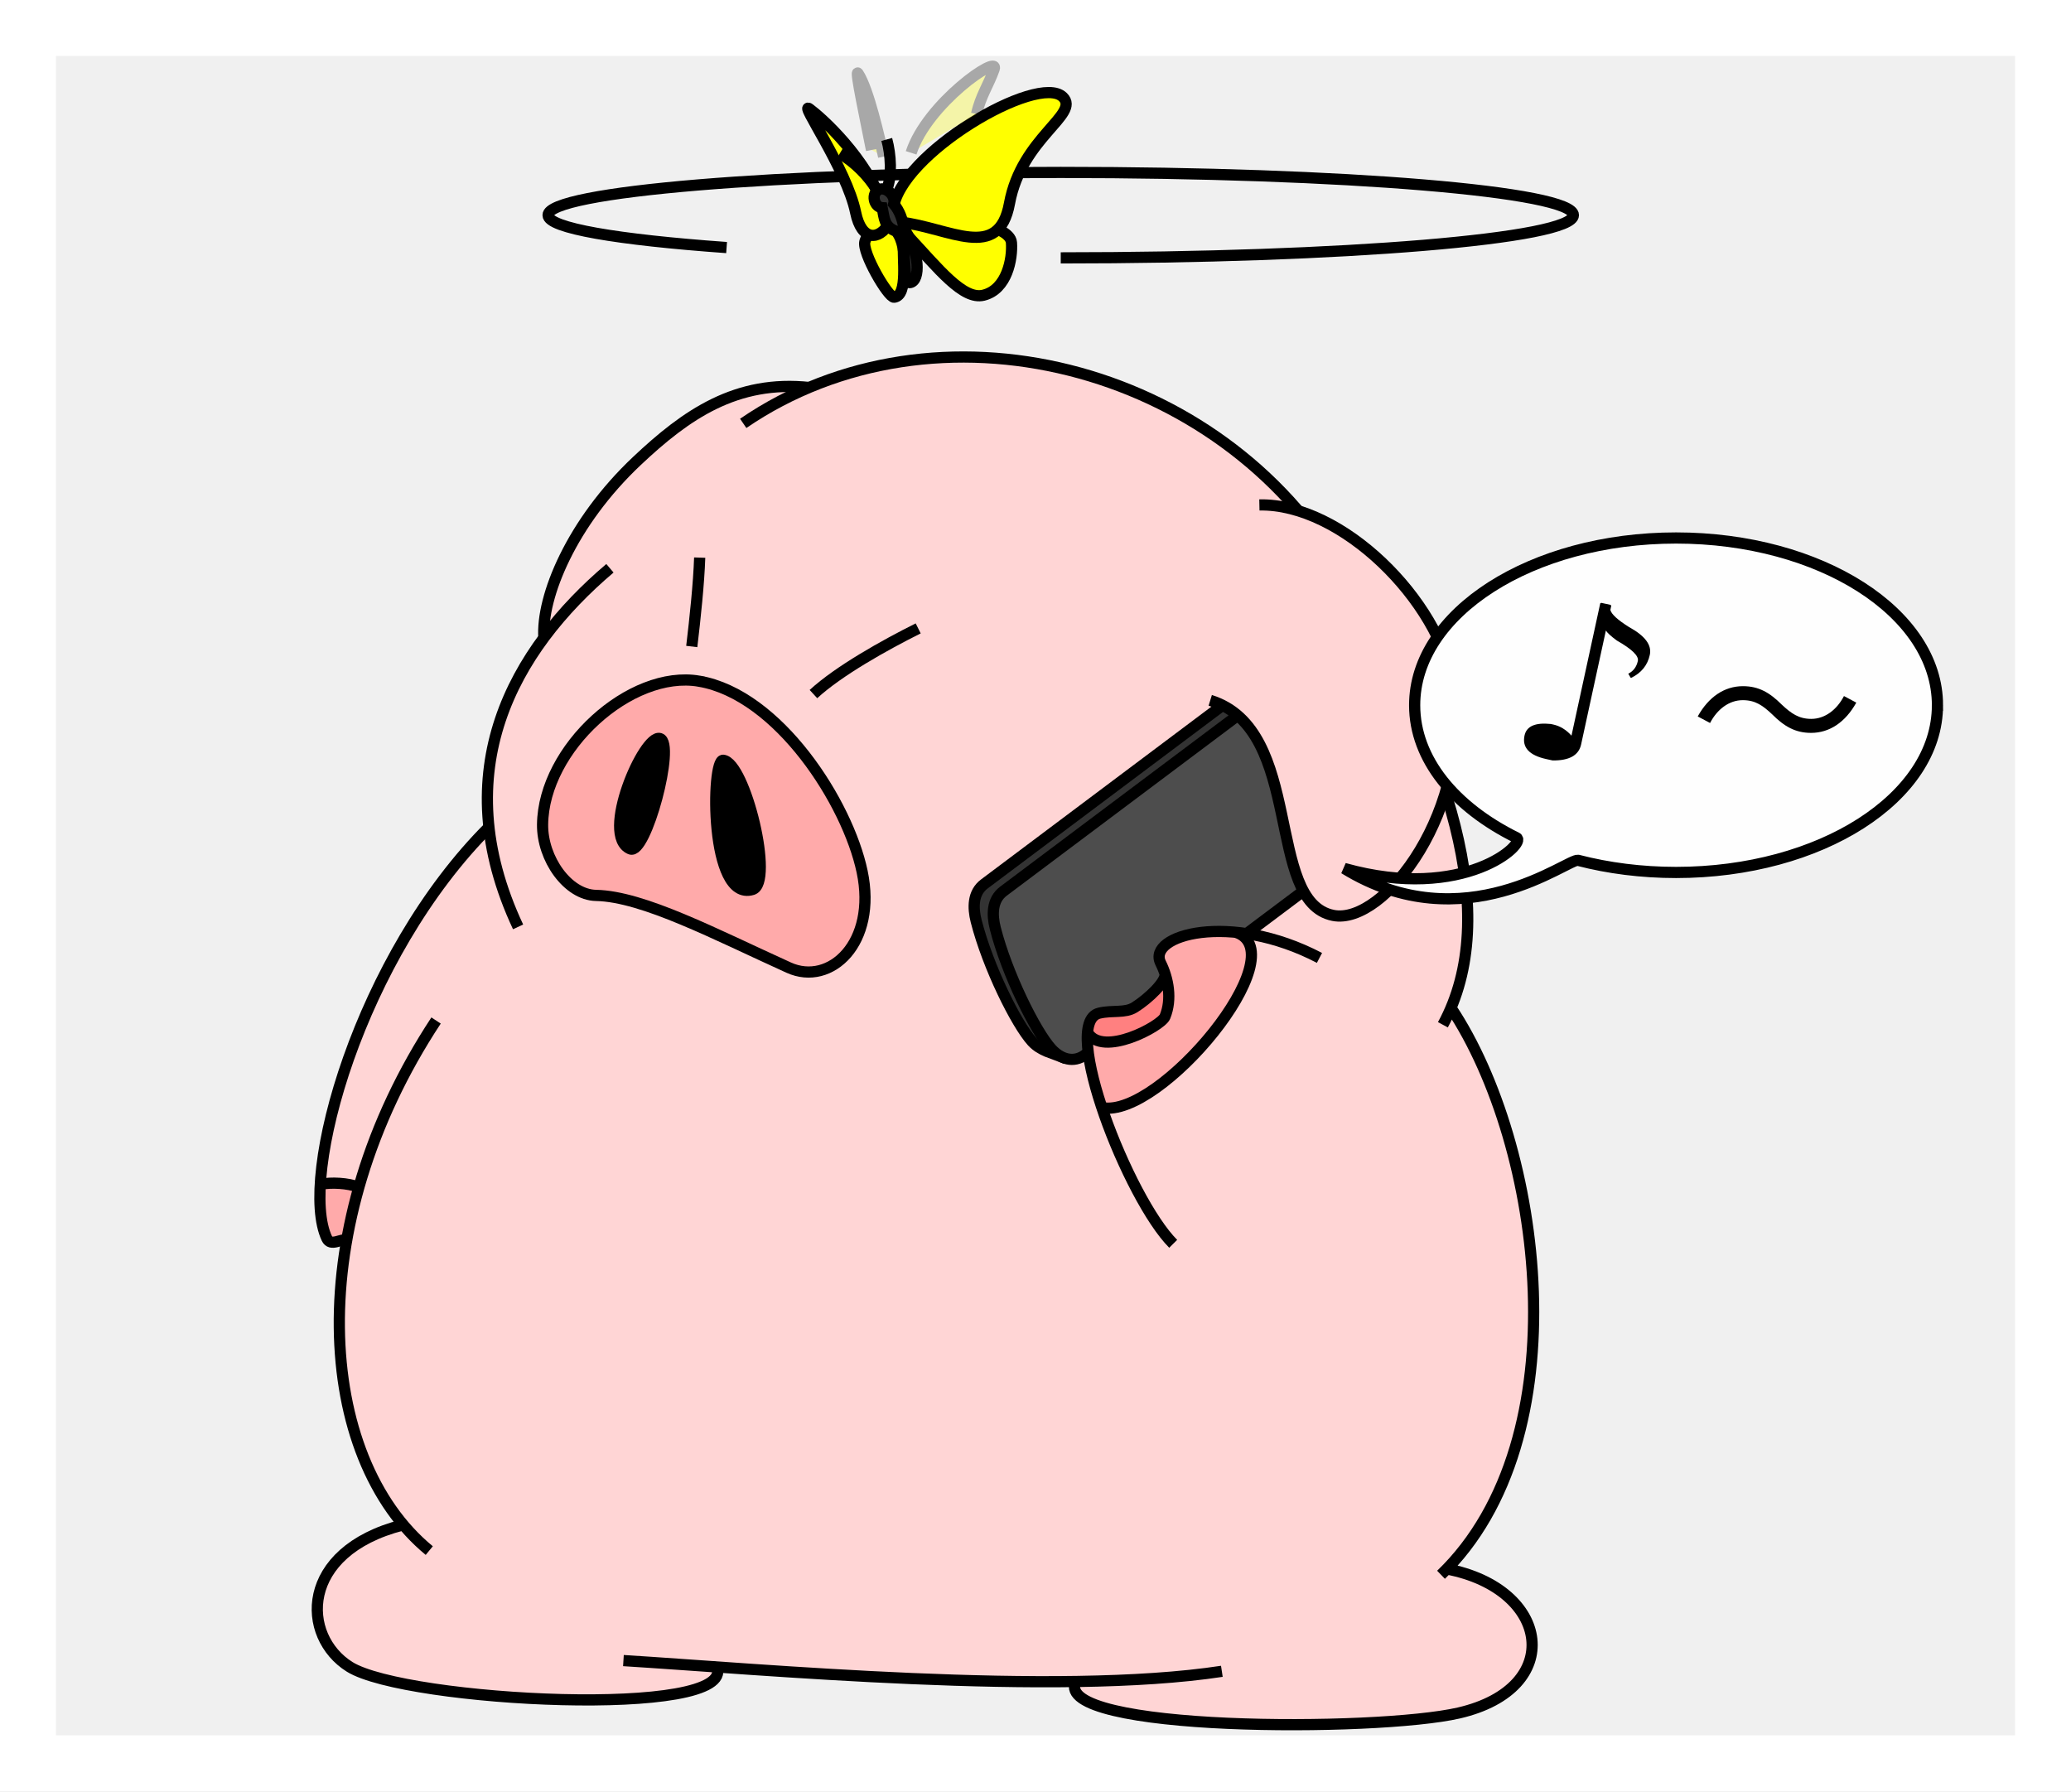
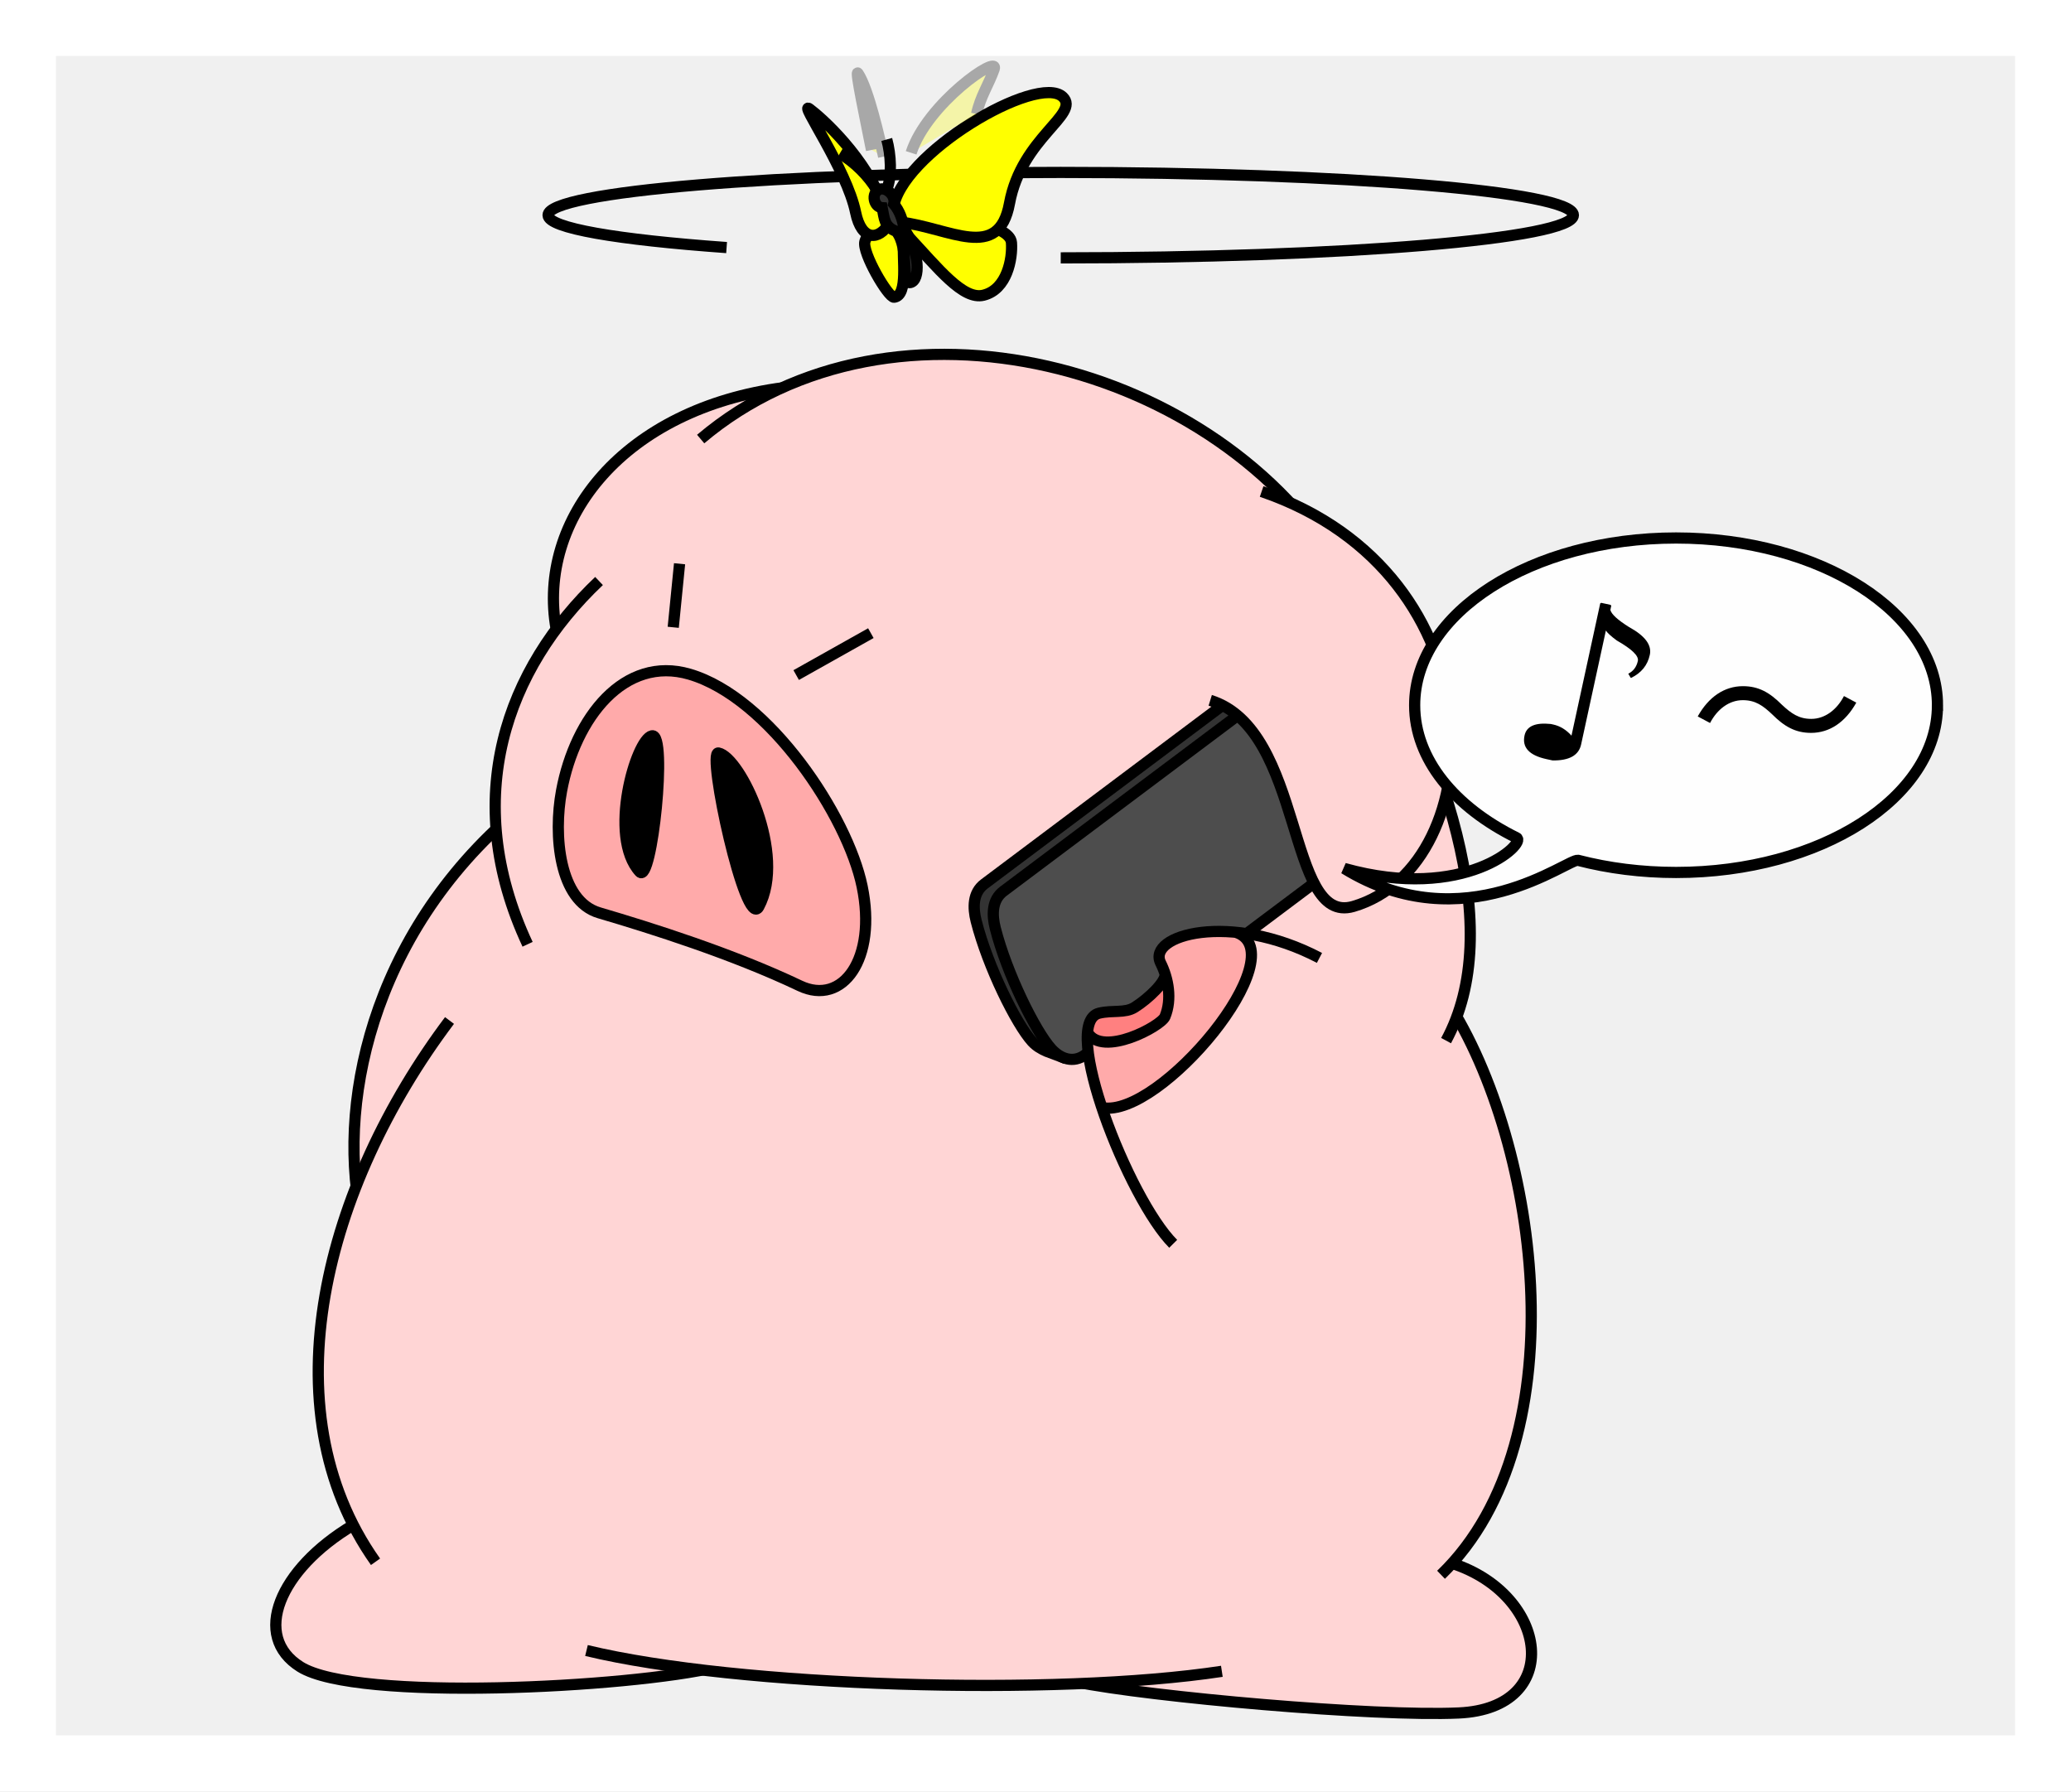
<svg xmlns="http://www.w3.org/2000/svg" width="370" height="320" id="svg2" version="1.1" enable-background="new">
  <defs id="defs4">
    </defs>
  <g id="layer2" style="display:none">
    <path style="fill:none;stroke:#0000ff;stroke-width:1px;stroke-linecap:butt;stroke-linejoin:miter;stroke-opacity:1" d="M 10,310 360,10" id="path3025" />
    <path style="fill:none;stroke:#0000ff;stroke-width:1px;stroke-linecap:butt;stroke-linejoin:miter;stroke-opacity:1" d="M 10,10 360,310" id="path3027" />
    <path style="fill:none;stroke:#ff0000;stroke-width:1px;stroke-linecap:butt;stroke-linejoin:miter;stroke-opacity:1;display:inline" d="m 10,0 0,320" id="path3006" />
    <path style="fill:none;stroke:#ff0000;stroke-width:1px;stroke-linecap:butt;stroke-linejoin:miter;stroke-opacity:1;display:inline" d="m 360,0 0,320" id="path3010" />
    <path style="fill:none;stroke:#ff0000;stroke-width:1px;stroke-linecap:butt;stroke-linejoin:miter;stroke-opacity:1;display:inline" d="M 0,10 370,10" id="path3016" />
    <path transform="translate(84.7158,27.7117)" style="fill:none;stroke:#ff0000;stroke-width:1px;stroke-linecap:butt;stroke-linejoin:miter;stroke-opacity:1;display:inline" d="m -84.716,282.288 370,0" id="path3018" />
  </g>
  <g style="display:inline" id="g3163" transform="translate(84.7158,27.7117)">
+     <path style="fill:#ffd5d5;stroke:#000000;stroke-width:2;stroke-linecap:butt;stroke-linejoin:miter;stroke-opacity:1;display:inline" d="M 55.386,41.522 C 26.75,45.263 11.123,65.08 14.652,84.689 l -8.498,33.736 -24.179,56.314 -2.261,77.82 48.461,16.996 87.117,2.466 59.428,-12.515 0.699,-113.527 z" id="path10715" />
+     <path style="fill:#ffd5d5;stroke:#000000;stroke-width:2;stroke-linecap:butt;stroke-linejoin:miter;stroke-opacity:1;display:inline" d="M 9.806,115.336 C -17.256,136.644 -24.656,167.867 -20.32,189.12" id="path10729" />
    <g id="layer2-7" style="display:none" transform="matrix(0.8509374,0,0,0.8509374,-81.77506,15.54719)">
      <path style="fill:none;stroke:#0000ff;stroke-width:1px;stroke-linecap:butt;stroke-linejoin:miter;stroke-opacity:1" d="M 10.004,310 359.996,10.004" id="path3025-4" />
      <path style="fill:none;stroke:#0000ff;stroke-width:1px;stroke-linecap:butt;stroke-linejoin:miter;stroke-opacity:1" d="M 10.004,10 359.996,310.004" id="path3027-2" />
      <path style="fill:none;stroke:#ff0000;stroke-width:1px;stroke-linecap:butt;stroke-linejoin:miter;stroke-opacity:1;display:inline" d="M 9.997,-0.001 10,320" id="path3006-7" />
      <path style="fill:none;stroke:#ff0000;stroke-width:1px;stroke-linecap:butt;stroke-linejoin:miter;stroke-opacity:1;display:inline" d="M 360.004,0.004 359.996,319.996" id="path3010-7" />
      <path style="fill:none;stroke:#ff0000;stroke-width:1px;stroke-linecap:butt;stroke-linejoin:miter;stroke-opacity:1;display:inline" d="M 0,10 370,10" id="path3016-9" />
      <path transform="translate(84.7158,27.7117)" style="fill:none;stroke:#ff0000;stroke-width:1px;stroke-linecap:butt;stroke-linejoin:miter;stroke-opacity:1;display:inline" d="m -84.715,282.291 370.003,-0.003" id="path3018-3" />
    </g>
-     <path id="path10727-5" d="m 175.879,278.323 c -15.936,3.673 -69.529,2.556 -68.649,-5.564 -14.488,0.402 -46.585,-2.084 -63.951,-2.579 1.071,8.936 -55.582,5.342 -65.522,-0.141 -8.976,-4.951 -6.853,-23.202 9.442,-25.325 -10.684,-12.709 -14.33,-29.347 -9.87,-50.98 -1.309,-0.424 -1.833,1.83 -3.132,0.056 -7.364,-10.06 6.872,-50.625 28.56,-73.841 C 1.633,111.62 4.758,96.01 12.689,86.155 12.798,77.664 17.074,65.279 29.095,54.6 39.777,45.111 50.226,38.871 59.939,41.497 82.507,30.547 128.551,33.068 155.112,74.628 c 20.451,32 28.649,59.878 19.4,77.765 22.289,39.444 17.11,79.529 -0.758,100.108 24.965,7.846 14.402,22.992 2.126,25.822 z" style="fill:#ffd5d5;stroke:none;display:inline" />
-     <path id="path10715" d="M 59.977,41.522 C 46.817,40.093 37.866,46.346 29.079,54.63 17.379,65.659 11.947,78.912 12.456,86.271" style="fill:none;stroke:#000000;stroke-width:2;stroke-linecap:butt;stroke-linejoin:miter;stroke-opacity:1;display:inline" />
-     <path id="path10717" d="M 24.252,73.803 C 7.013,88.437 -5.237,109.951 7.844,137.865" style="fill:none;stroke:#000000;stroke-width:2;stroke-linecap:butt;stroke-linejoin:miter;stroke-opacity:1;display:inline" />
-     <path id="path10719" d="m 40.288,71.9 c -0.151,4.624 -0.814,10.825 -1.414,15.88" style="fill:none;stroke:#000000;stroke-width:2;stroke-linecap:butt;stroke-linejoin:miter;stroke-opacity:1;display:inline" />
-     <path id="path10721" d="M 79.327,84.546 C 73.309,87.55 65.127,92.127 60.611,96.279" style="fill:none;stroke:#000000;stroke-width:2;stroke-linecap:butt;stroke-linejoin:miter;stroke-opacity:1;display:inline" />
-     <path id="path10725" d="m 40.171,93.972 c 14.199,2.42 26.535,21.704 29.138,34.016 2.693,12.736 -5.669,20.528 -13.102,17.162 -13.141,-5.951 -26.012,-12.74 -34.435,-12.905 -5.058,-0.099 -9.623,-6.559 -9.552,-12.663 0.157,-13.6 15.694,-27.7 27.951,-25.611 z" style="fill:#ffaaaa;stroke:#000000;stroke-width:2;stroke-linecap:butt;stroke-linejoin:miter;stroke-opacity:1;display:inline" />
-     <path style="fill:#ffaaaa;stroke:none" d="m -27.446,183.829 c 1.841,-0.58 4.863,-0.122 6.74,0.549 l -1.982,9.455 c -1.135,-0.071 -1.991,0.885 -3.111,0.427 -1.726,-0.705 -2.001,-7.896 -1.647,-10.431 z" id="path5244" />
-     <path id="path10727" d="m 172.735,253.607 c 25.275,-24.373 18.087,-76.797 1.796,-101.253 m -1.461,3 c 10.627,-19.671 1.187,-48.033 -17.985,-80.815 C 133.271,37.241 82.439,24.392 48.065,47.921 M 173.766,252.573 c 18.556,3.514 21.223,21.323 2.151,25.722 -14.737,3.399 -72.567,3.381 -68.46,-5.563 m 26.121,-1.879 c -29.554,4.505 -82.306,-0.398 -106.913,-1.918 m 16.694,1.145 c 3.591,9.309 -55.557,6.238 -65.604,-0.023 -8.732,-5.442 -9.074,-20.592 9.44,-25.334 m 4.781,4.563 c -20.27,-16.697 -22.982,-57.963 1.216,-94.695" style="fill:none;stroke:#000000;stroke-width:2;stroke-linecap:butt;stroke-linejoin:miter;stroke-opacity:1;display:inline" />
-     <path id="path10729" d="m 2.783,119.911 c -23.288,23.162 -34.24,62.758 -29.103,73.61 0.704,1.487 2.507,0.025 3.627,0.257" style="fill:none;stroke:#000000;stroke-width:2;stroke-linecap:butt;stroke-linejoin:miter;stroke-opacity:1;display:inline" />
-     <path id="path10731" d="m 49.716,131.19 c -7.716,2.313 -7.383,-23.302 -5.231,-23.088 3.919,0.391 9.177,21.905 5.231,23.088 z" style="fill:#000000;stroke:#000000;stroke-width:2;stroke-linecap:butt;stroke-linejoin:miter;stroke-opacity:1;display:inline" />
-     <path id="path10733" d="m 33.181,104.22 c 2.822,0.842 -2.503,20.916 -5.297,19.72 -5.51,-2.359 2.46,-20.566 5.297,-19.72 z" style="fill:#000000;stroke:#000000;stroke-width:2;stroke-linecap:butt;stroke-linejoin:miter;stroke-opacity:1;display:inline" />
-     <path style="fill:none;stroke:#000000;stroke-width:2;stroke-linecap:butt;stroke-linejoin:miter;stroke-opacity:1" d="m -27.416,183.86 c 1.771,-0.401 4.905,-0.239 6.71,0.488" id="path5242" />
-   </g>
-   <g id="layer13" style="display:inline">
-     <path id="path10765-2" d="m 190.399,189.089 -3.471,-1.305 c -0.815,-0.366 -1.75,-0.858 -2.53,-1.717 -2.849,-3.14 -7.917,-13.376 -9.997,-21.522 -0.615,-2.407 -0.617,-5.077 1.458,-6.633 l 44.822,-33.617 c 0.945,-0.709 2.44,-0.814 3.449,-0.592 l 3.471,1.305" style="fill:#333333;stroke:#000000;stroke-width:2;stroke-linecap:butt;stroke-linejoin:miter;stroke-opacity:1;display:inline" />
-     <path id="rect10741" d="m 230.166,126.643 c 4.783,4.376 9.351,17.287 9.997,21.522 0.375,2.456 0.617,5.077 -1.458,6.633 l -44.822,33.617 c -2.075,1.556 -4.403,0.783 -6.068,-1.061 -2.841,-3.146 -7.917,-13.376 -9.997,-21.522 -0.615,-2.407 -0.617,-5.077 1.458,-6.633 l 44.822,-33.617 c 2.075,-1.556 4.235,-0.617 6.068,1.061 z" style="fill:#4d4d4d;stroke:#000000;stroke-width:2;display:inline" />
-   </g>
-   <g id="layer12" style="display:inline">
-     <path id="path10723" d="m 225,90.202 c 14.702,-0.305 32.134,17.016 34.604,32.075 3.647,22.232 -12.338,43.077 -21.426,41.251 -12.256,-2.464 -5.039,-33.171 -21.96,-38.419" style="fill:#ffd5d5;stroke:#000000;stroke-width:2;stroke-linecap:butt;stroke-linejoin:miter;stroke-opacity:1;display:inline" />
+     <path style="fill:#ffd5d5;stroke:#000000;stroke-width:2;stroke-linecap:butt;stroke-linejoin:miter;stroke-opacity:1;display:inline" d="M 22.306,76.08 C 5.848,91.68 -2.692,114.76 9.541,140.977" id="path10717" />
+     <path id="path10719" d="M 36.694,72.997 35.563,84.351" style="fill:none;stroke:#000000;stroke-width:2;stroke-linecap:butt;stroke-linejoin:miter;stroke-opacity:1;display:inline" />
+     <path id="path10721" d="M 70.869,85.394 57.528,92.884" style="fill:none;stroke:#000000;stroke-width:2;stroke-linecap:butt;stroke-linejoin:miter;stroke-opacity:1;display:inline" />
+     <path id="path10725" d="m 38.473,92.728 c 14.235,4.165 28.232,25.331 30.835,37.899 2.693,13.001 -3.489,21.4 -11.122,17.765 -12.01,-5.718 -26.577,-10.314 -35.849,-13.037 -7.186,-2.111 -8.208,-13.873 -6.723,-21.811 2.457,-13.136 11.246,-24.214 22.859,-20.816 z" style="fill:#ffaaaa;stroke:#000000;stroke-width:2;stroke-linecap:butt;stroke-linejoin:miter;stroke-opacity:1;display:inline" />
+     <path style="fill:#ffd5d5;stroke:#000000;stroke-width:2;stroke-linecap:butt;stroke-linejoin:miter;stroke-opacity:1;display:inline" d="m 174.756,251.582 c 17.283,5.635 19.95,25.849 1.161,26.712 -15.108,0.694 -55.029,-2.842 -68.46,-5.563" id="path4848" />
+     <path style="fill:#ffd5d5;stroke:#000000;stroke-width:2;stroke-linecap:butt;stroke-linejoin:miter;stroke-opacity:1;display:inline" d="m 172.735,253.607 c 25.275,-24.373 17.287,-78.997 0.195,-103.853" id="path4852" />
+     <path style="fill:#ffd5d5;stroke:#000000;stroke-width:2;stroke-linecap:butt;stroke-linejoin:miter;stroke-opacity:1;display:inline" d="M 173.636,158.183 C 184.262,138.512 174.257,107.322 155.085,74.54 133.271,37.241 74.838,21.592 40.464,50.721" id="path4850" />
+     <path style="fill:#ffd5d5;stroke:#000000;stroke-width:2;stroke-linecap:butt;stroke-linejoin:miter;stroke-opacity:1;display:inline" d="m 43.358,270.08 c -15.611,3.709 -64.358,6.238 -74.405,-0.023 -8.732,-5.442 -3.873,-17.392 9.44,-25.334" id="path4844" />
+     <path style="fill:#ffd5d5;stroke:#000000;stroke-width:2;stroke-linecap:butt;stroke-linejoin:miter;stroke-opacity:1;display:inline" d="m -17.625,251.286 c -19.47,-27.498 -8.981,-67.164 13.217,-96.695" id="path10727" />
+     <path id="path10731" d="m 50.848,134.276 c -2.353,4.38 -9.363,-27.901 -7.212,-27.475 3.919,0.776 12.256,18.085 7.212,27.475 z" style="fill:#000000;stroke:#000000;stroke-width:2;stroke-linecap:butt;stroke-linejoin:miter;stroke-opacity:1;display:inline" />
+     <path id="path10733" d="m 31.767,103.731 c 2.82,-0.569 -0.029,26.667 -2.185,24.314 -5.793,-6.323 -0.651,-23.741 2.185,-24.314 z" style="fill:#000000;stroke:#000000;stroke-width:2;stroke-linecap:butt;stroke-linejoin:miter;stroke-opacity:1;display:inline" />
+     <g style="display:inline" id="g4736" transform="translate(-84.7158,-27.7117)">
+       <path style="fill:#333333;stroke:#000000;stroke-width:2;stroke-linecap:butt;stroke-linejoin:miter;stroke-opacity:1;display:inline" d="m 190.399,189.089 -3.471,-1.305 c -0.815,-0.366 -1.75,-0.858 -2.53,-1.717 -2.849,-3.14 -7.917,-13.376 -9.997,-21.522 -0.615,-2.407 -0.617,-5.077 1.458,-6.633 l 44.822,-33.617 c 0.945,-0.709 2.44,-0.814 3.449,-0.592 l 3.471,1.305" id="path10765-2" />
+       <path style="fill:#4d4d4d;stroke:#000000;stroke-width:2;display:inline" d="m 230.166,126.643 c 4.783,4.376 9.351,17.287 9.997,21.522 0.375,2.456 0.617,5.077 -1.458,6.633 l -44.822,33.617 c -2.075,1.556 -4.403,0.783 -6.068,-1.061 -2.841,-3.146 -7.917,-13.376 -9.997,-21.522 -0.615,-2.407 -0.617,-5.077 1.458,-6.633 l 44.822,-33.617 c 2.075,-1.556 4.235,-0.617 6.068,1.061 z" id="rect10741" />
+     </g>
+     <path id="path10723" d="m 225.4,87.802 c 43.181,14.782 41.233,66.846 16.378,74.125 -11.998,3.514 -8.639,-31.571 -25.561,-36.819" style="fill:#ffd5d5;stroke:#000000;stroke-width:2;stroke-linecap:butt;stroke-linejoin:miter;stroke-opacity:1;display:inline" transform="translate(-84.7158,-27.7117)" />
+     <path id="path10735-78" d="m 235.689,171.256 c -15.621,-8.884 -31.249,-3.89 -28.379,0.902 0.275,0.459 0.745,1.44 0.795,1.949 0.114,1.171 -2.929,4.408 -5.444,5.983 -1.722,1.079 -3.939,0.47 -6.327,1.035 -7.114,1.684 5.217,33.176 13.223,41.203" style="fill:#ffd5d5;stroke:none;display:inline" transform="translate(-84.7158,-27.7117)" />
+     <path id="path10735-7" d="m 196.461,180.959 c 2.388,-0.565 4.604,0.044 6.327,-1.035 2.514,-1.575 5.97,-4.692 5.444,-5.983 l -0.795,-1.949 c -2.109,-5.173 9.71,-6.118 13.172,-5.516 12.079,4.171 -15.031,34.103 -23.706,31.455 -1.517,-3.309 -5.231,-15.752 -0.442,-16.971 z" style="fill:#ffaaaa;stroke:none;display:inline" transform="translate(-84.7158,-27.7117)" />
+     <path id="path10735-7-2" d="m 202.639,179.958 c -1.436,0.856 -3.94,0.468 -6.327,1.035 -1.2,0.285 -2.516,2.436 -2.057,3.477 1.966,4.461 12.969,-0.607 13.807,-2.843 1.185,-3.163 0.603,-6.839 -0.377,-8.627 1.184,2.911 -2.498,5.438 -5.046,6.958 z" style="fill:#ff8080;stroke:none;display:inline" transform="translate(-84.7158,-27.7117)" />
+     <path id="path10735" d="m 235.734,171.122 c -15.931,-8.341 -30.872,-4.097 -28.379,0.902 1.377,2.762 2.066,6.481 0.774,9.601 -0.703,1.696 -11.16,7.32 -13.807,2.843 m 13.827,-10.495 c 0.198,1.38 -2.929,4.408 -5.444,5.983 -1.722,1.079 -3.939,0.47 -6.327,1.035 -7.114,1.684 5.217,33.176 13.223,41.203" style="fill:none;stroke:#000000;stroke-width:2;stroke-linecap:butt;stroke-linejoin:miter;stroke-opacity:1;display:inline" transform="translate(-84.7158,-27.7117)" />
+     <path id="path10737" d="m 220.872,166.563 c 10.828,3.849 -13.658,33.252 -23.938,31.312" style="fill:none;stroke:#000000;stroke-width:2;stroke-linecap:butt;stroke-linejoin:miter;stroke-opacity:1;display:inline" transform="translate(-84.7158,-27.7117)" />
+     <path style="fill:#ffd5d5;stroke:#000000;stroke-width:2;stroke-linecap:butt;stroke-linejoin:miter;stroke-opacity:1;display:inline" d="m 133.578,270.853 c -29.554,4.505 -86.506,2.803 -113.514,-3.718" id="path4846" />
  </g>
  <g id="layer4" style="display:inline">
    <path style="fill:none;stroke:#000000;stroke-width:2;display:inline" d="m 129.811,44.224 c -19.528,-1.4 -31.895,-3.474 -31.895,-5.789 0,-4.215 41.007,-7.633 91.592,-7.633 50.585,0 91.592,3.417 91.592,7.633 0,4.215 -41.007,7.633 -91.592,7.633" id="path5413" />
    <path style="fill:#ffff00;stroke:#000000;stroke-width:2;stroke-linecap:butt;stroke-linejoin:miter;stroke-opacity:1;display:inline" d="m 161.593,39.723 c 7.469,-1.411 18.858,0.22 19.112,3.625 0.213,2.861 -0.78,8.369 -5.011,9.392 -3.639,0.88 -7.956,-4.653 -13.641,-10.77" id="path5331" />
    <path style="fill:#ffff00;stroke:#000000;stroke-width:2;stroke-linecap:butt;stroke-linejoin:miter;stroke-opacity:1;display:inline" d="m 159.107,39.729 c -2.054,0.64 -4.101,1.698 -4.585,3.413 -0.558,1.976 4.19,10.07 5.216,9.956 2.604,-0.29 1.414,-7.162 1.693,-9.599" id="path5333" />
    <path style="fill:#ffff00;stroke:#000000;stroke-width:2;stroke-linecap:butt;stroke-linejoin:miter;stroke-opacity:1;display:inline" d="m 159.547,37.504 c 1.022,-9.963 25.918,-24.551 30.354,-20.164 3.119,3.084 -7.389,7.242 -9.549,18.995 -1.932,10.511 -10.628,4.378 -19.55,3.328" id="path5327" />
    <path style="fill:#ffff00;stroke:#000000;stroke-width:2;stroke-linecap:butt;stroke-linejoin:miter;stroke-opacity:1;display:inline" d="m 158.157,37.496 c -3.404,-9.455 -11.477,-16.52 -13.52,-18.04 -2.104,-1.566 6.642,10.723 8.231,18.511 1.044,5.118 4.169,5.073 6.062,1.827" id="path5329" />
    <path style="fill:#333333;stroke:#000000;stroke-width:2;stroke-linecap:butt;stroke-linejoin:miter;stroke-opacity:1;display:inline" d="m 160.106,41.321 c 2.448,3.01 0.826,9.468 2.508,9.163 1.862,-0.338 1.727,-5.575 -1.096,-9.58 -0.247,-1.65 -0.779,-3.211 -1.846,-4.473 0.403,-1.614 -1.446,-3.062 -2.562,-2.603 -1.58,0.651 -0.996,3.193 0.5,3.276 0.397,1.917 0.329,3.401 2.496,4.217 z" id="path5335" />
    <path style="fill:none;stroke:#000000;stroke-width:2;stroke-linecap:butt;stroke-linejoin:miter;stroke-opacity:1;display:inline" d="m 158.412,33.863 c 1,-2.351 0.747,-6.295 0.014,-8.952" id="path5337" />
    <path style="fill:none;stroke:#000000;stroke-width:2;stroke-linecap:butt;stroke-linejoin:miter;stroke-opacity:1;display:inline" d="m 156.659,33.946 c -1.487,-2.485 -3.903,-4.931 -6.613,-6.546" id="path5339" />
    <path style="opacity:0.3;fill:#ffff00;stroke:#000000;stroke-width:2;stroke-linecap:butt;stroke-linejoin:miter;stroke-opacity:1;display:inline" d="m 162.779,27.3 c 2.841,-8.845 15.826,-17.762 14.842,-14.959 -0.987,2.814 -2.461,4.843 -3.142,8.013" id="path5389" />
    <path style="opacity:0.3;fill:#ffff00;stroke:#000000;stroke-width:2;stroke-linecap:butt;stroke-linejoin:miter;stroke-opacity:1;display:inline" d="m 157.866,27.973 c -0.657,-2.985 -2.674,-12.032 -4.568,-14.872 -0.667,-1.001 1.476,8.911 2.405,13.693" id="path5391" />
-   </g>
-   <g id="layer11" style="display:inline">
-     <path id="path10735-78" d="m 235.689,171.256 c -15.621,-8.884 -31.249,-3.89 -28.379,0.902 0.275,0.459 0.745,1.44 0.795,1.949 0.114,1.171 -2.929,4.408 -5.444,5.983 -1.722,1.079 -3.939,0.47 -6.327,1.035 -7.114,1.684 5.217,33.176 13.223,41.203" style="fill:#ffd5d5;stroke:none;display:inline" />
-     <path id="path10735-7" d="m 196.461,180.959 c 2.388,-0.565 4.604,0.044 6.327,-1.035 2.514,-1.575 5.97,-4.692 5.444,-5.983 l -0.795,-1.949 c -2.109,-5.173 9.71,-6.118 13.172,-5.516 12.079,4.171 -15.031,34.103 -23.706,31.455 -1.517,-3.309 -5.231,-15.752 -0.442,-16.971 z" style="fill:#ffaaaa;stroke:none;display:inline" />
-     <path id="path10735-7-2" d="m 202.639,179.958 c -1.436,0.856 -3.94,0.468 -6.327,1.035 -1.2,0.285 -2.516,2.436 -2.057,3.477 1.966,4.461 12.969,-0.607 13.807,-2.843 1.185,-3.163 0.603,-6.839 -0.377,-8.627 1.184,2.911 -2.498,5.438 -5.046,6.958 z" style="fill:#ff8080;stroke:none;display:inline" />
-     <path id="path10735" d="m 235.734,171.122 c -15.931,-8.341 -30.872,-4.097 -28.379,0.902 1.377,2.762 2.066,6.481 0.774,9.601 -0.703,1.696 -11.16,7.32 -13.807,2.843 m 13.827,-10.495 c 0.198,1.38 -2.929,4.408 -5.444,5.983 -1.722,1.079 -3.939,0.47 -6.327,1.035 -7.114,1.684 5.217,33.176 13.223,41.203" style="fill:none;stroke:#000000;stroke-width:2;stroke-linecap:butt;stroke-linejoin:miter;stroke-opacity:1;display:inline" />
-     <path id="path10737" d="m 220.872,166.563 c 10.828,3.849 -13.658,33.252 -23.938,31.312" style="fill:none;stroke:#000000;stroke-width:2;stroke-linecap:butt;stroke-linejoin:miter;stroke-opacity:1;display:inline" />
  </g>
  <g id="layer15" style="display:inline">
    <path style="fill:#fefefe;fill-opacity:1;stroke:#000000;stroke-width:2" d="m 346.142,125.982 c 0,16.5 -20.909,29.875 -46.702,29.875 -6.183,0 -12.085,-0.769 -17.486,-2.165 -1.748,-0.452 -20.322,14.653 -41.8,1.447 21.588,6.041 32.665,-4.562 30.797,-5.483 -11.076,-5.463 -18.212,-14.035 -18.212,-23.674 0,-16.5 20.909,-29.875 46.702,-29.875 25.793,0 46.702,13.376 46.702,29.875 z" id="path16124" />
    <text xml:space="preserve" style="font-size:40px;font-style:normal;font-weight:normal;line-height:125%;letter-spacing:0px;word-spacing:0px;fill:#000000;fill-opacity:1;stroke:none;font-family:Sans" x="290.704" y="73.625" id="text16126" transform="matrix(0.9771807,0.2124098,-0.2124098,0.9771807,0,0)">
      <tspan id="tspan16128" x="290.704" y="73.625" style="font-style:normal;font-variant:normal;font-weight:bold;font-stretch:normal;font-family:FOT-TsukuMin Pro;-inkscape-font-specification:FOT-TsukuMin Pro Bold">♪</tspan>
    </text>
    <text xml:space="preserve" style="font-size:30.917px;font-style:normal;font-weight:normal;line-height:125%;letter-spacing:0px;word-spacing:0px;fill:#000000;fill-opacity:1;stroke:none;font-family:Sans" x="302.014" y="138.5" id="text16130">
      <tspan id="tspan16132" x="302.014" y="138.5">～</tspan>
    </text>
  </g>
  <g id="layer7" style="display:inline;">
    <path style="fill:#ffffff;stroke:none;display:inline" d="m 0,0 0,320 370,0 0,-320 -10,10 0,300 -350,0 0,-300 350,0 10,-10 z" id="path21072" />
  </g>
</svg>
